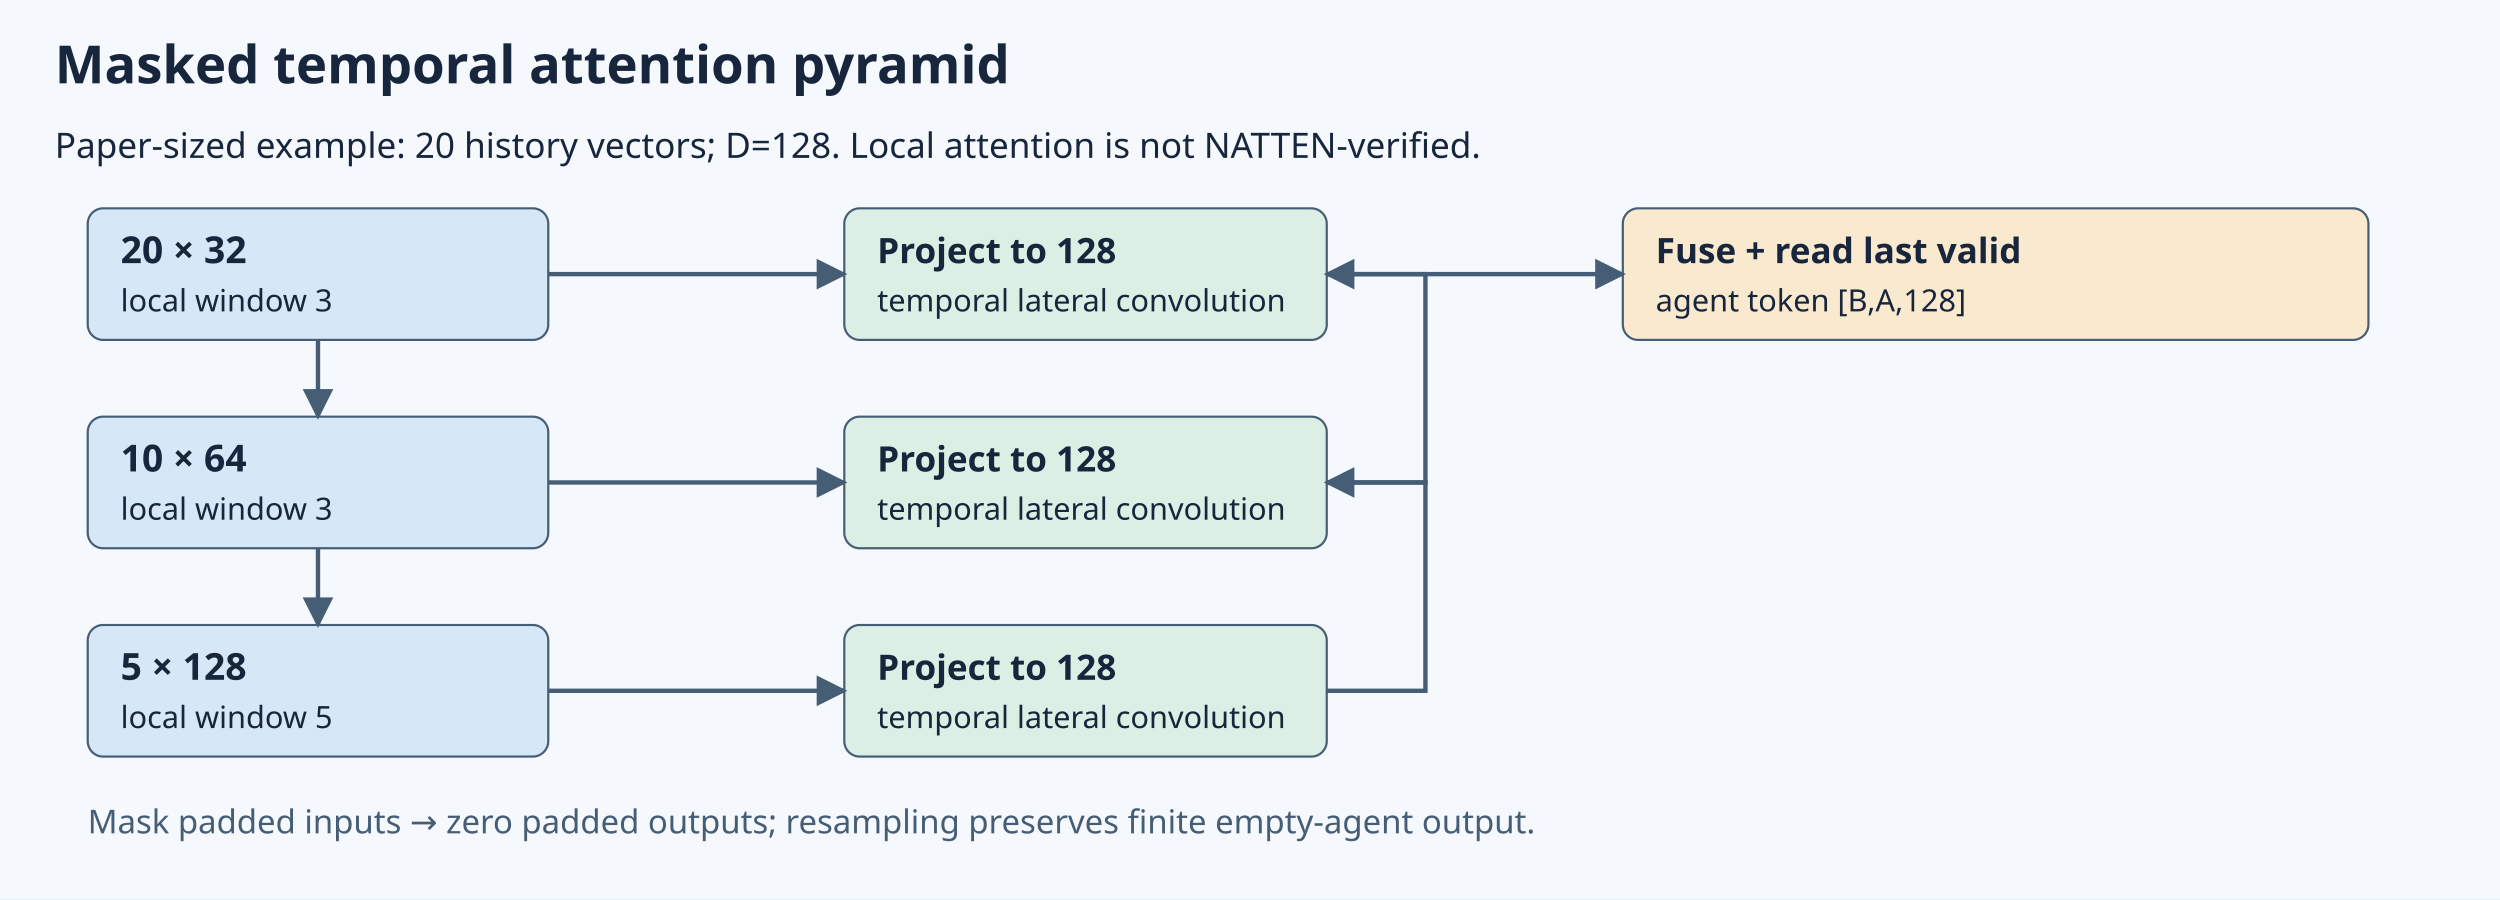
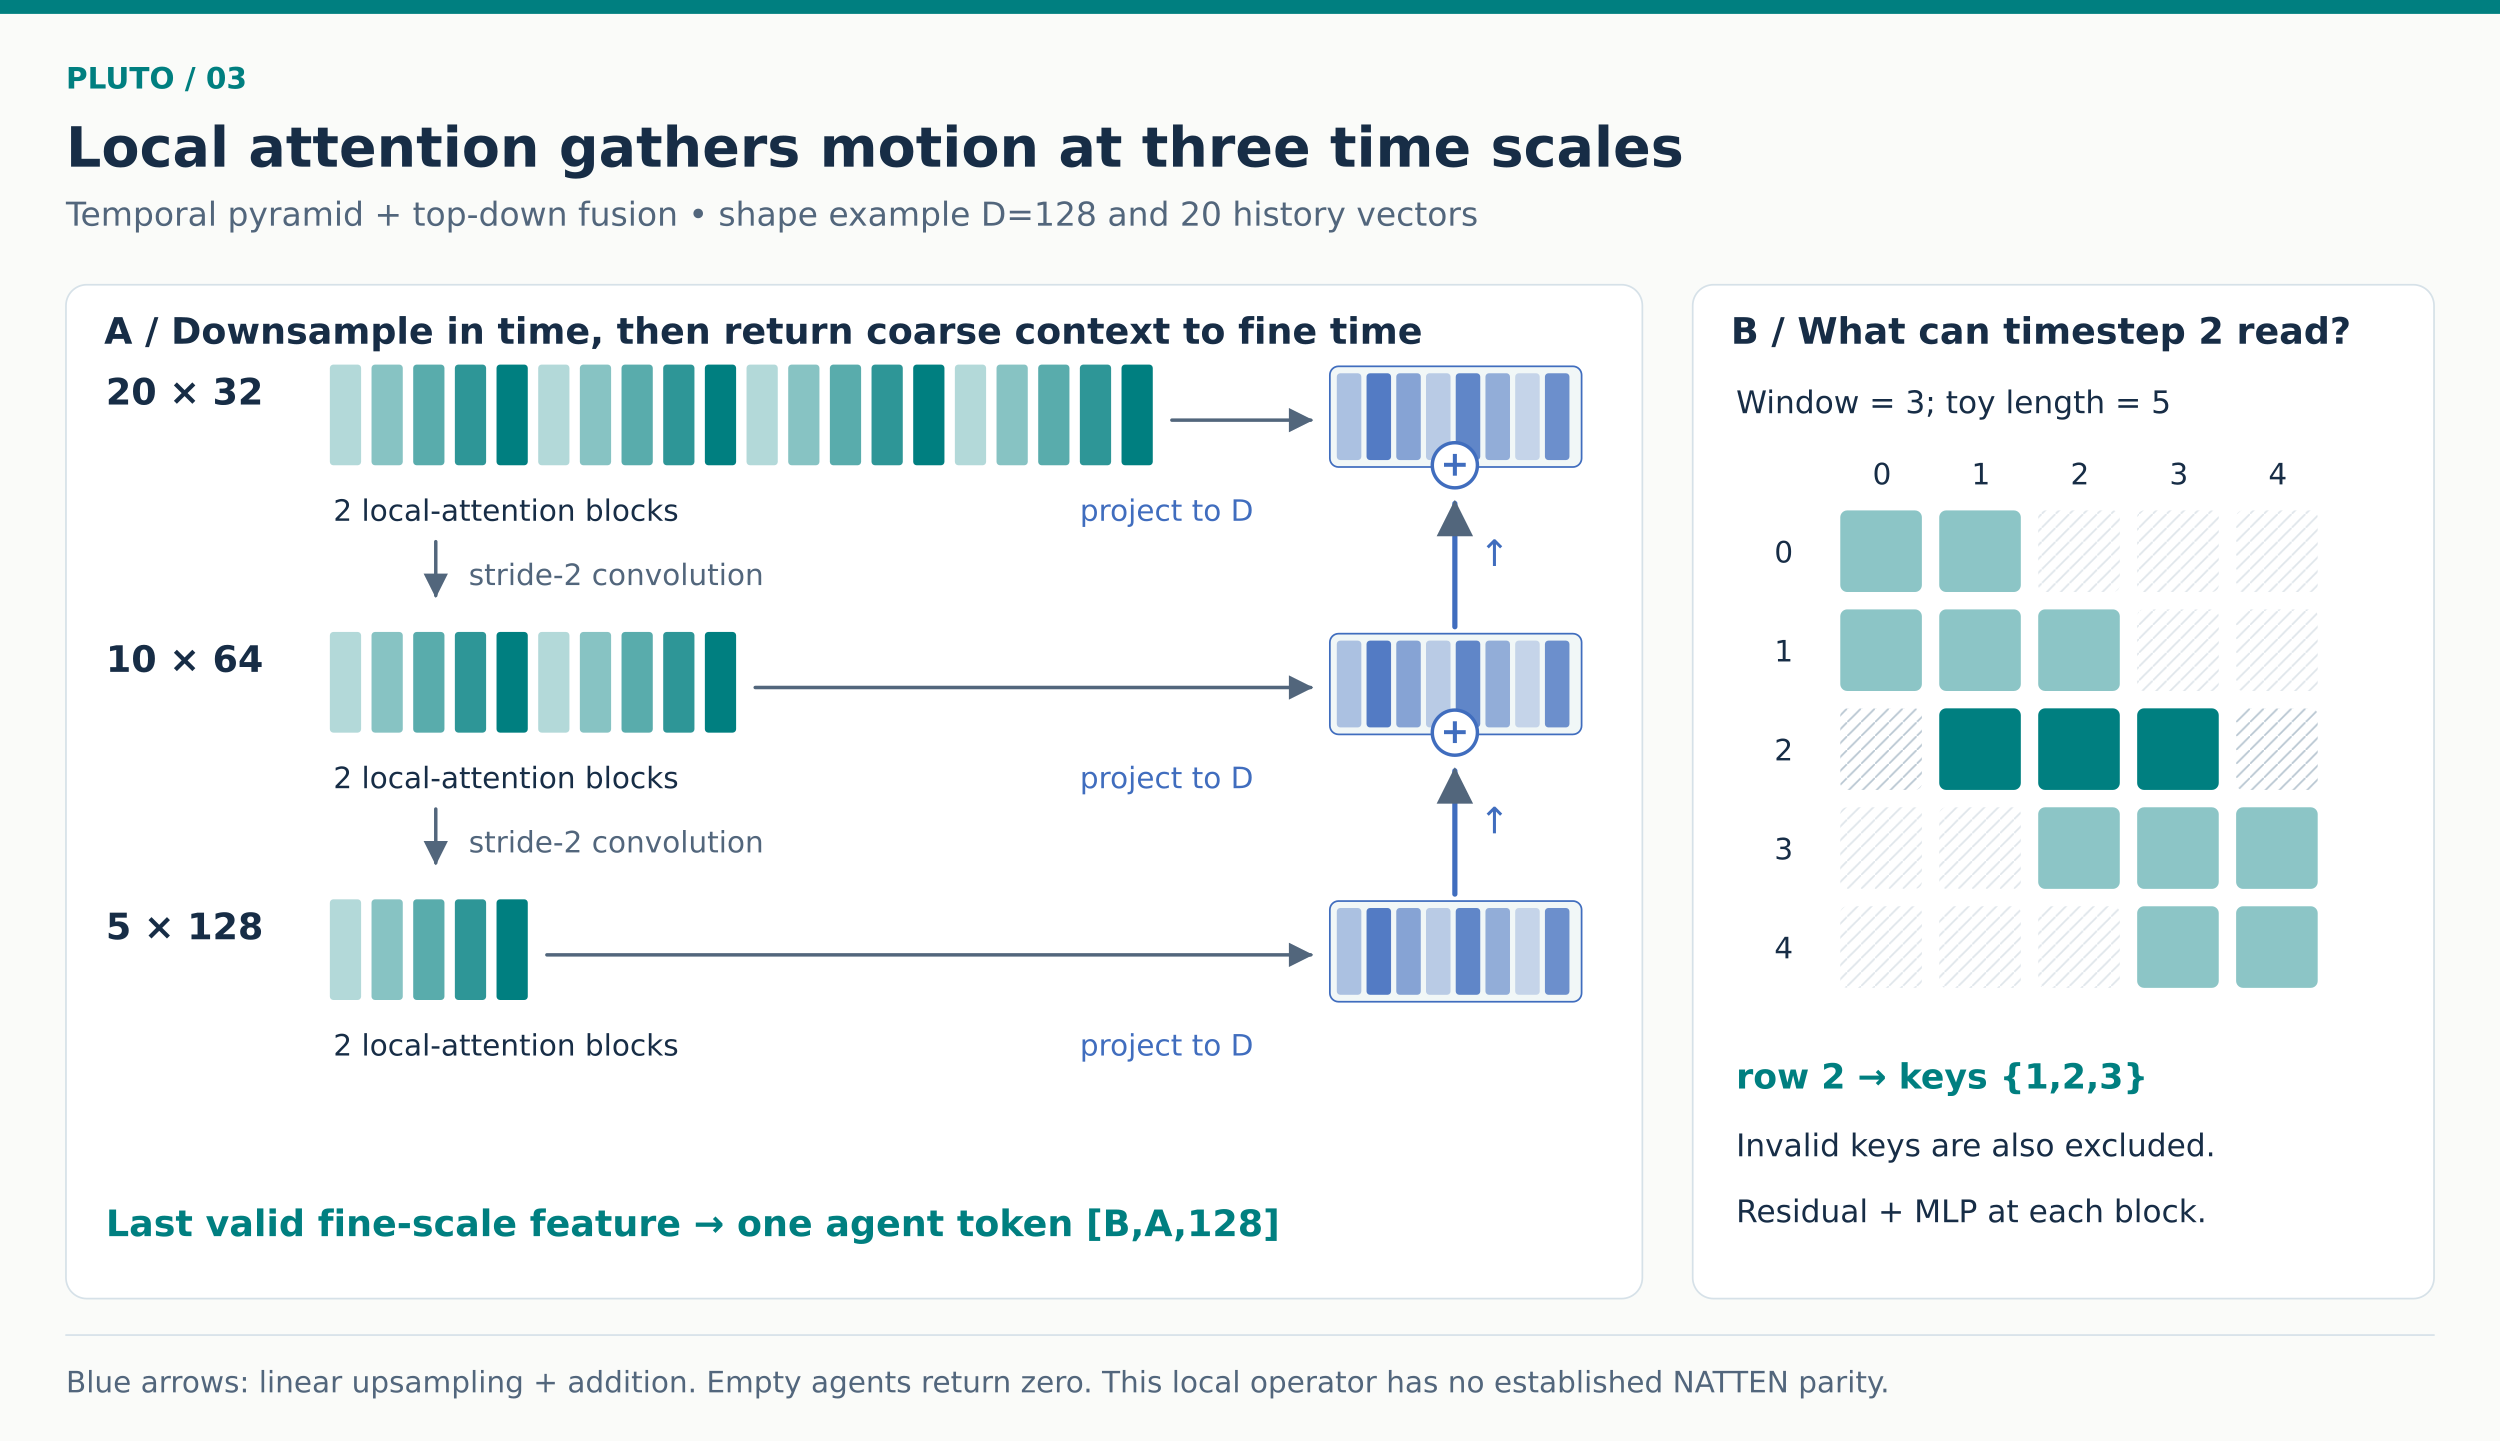
- <svg xmlns="http://www.w3.org/2000/svg" width="1140" height="410" viewBox="0 0 1140 410">
-   <rect width="100%" height="100%" fill="#f5f8fc" />
+ <svg xmlns="http://www.w3.org/2000/svg" width="1440" height="830" viewBox="0 0 1440 830">
  <defs>
-     <marker id="a" viewBox="0 0 10 10" refX="9" refY="5" markerWidth="7" markerHeight="7" orient="auto">
-       <path d="M0 0 L10 5 L0 10Z" fill="#465d76" />
+     <marker id="arrow" viewBox="0 0 10 10" refX="9" refY="5" markerWidth="7" markerHeight="7" orient="auto">
+       <path d="M0 0L10 5L0 10Z" fill="#52667c" />
    </marker>
+     <pattern id="hatch" width="8" height="8" patternUnits="userSpaceOnUse">
+       <path d="M0 8L8 0" stroke="#b9c7d2" stroke-width="1" />
+     </pattern>
  </defs>
-   <text x="25" y="38" font-family="sans-serif" font-size="24" font-weight="bold" fill="#18263d">Masked temporal attention pyramid</text>
-   <text x="25" y="72" font-family="sans-serif" font-size="16" font-weight="normal" fill="#18263d">Paper-sized example: 20 history vectors; D=128. Local attention is not NATTEN-verified.</text>
-   <rect x="40" y="95" width="210" height="60" rx="7" fill="#d6e8f7" stroke="#465d76" />
-   <text x="55" y="120" font-family="sans-serif" font-size="17" font-weight="bold" fill="#18263d">20 × 32</text>
-   <text x="55" y="142" font-family="sans-serif" font-size="14" font-weight="normal" fill="#18263d">local window 3</text>
-   <rect x="385" y="95" width="220" height="60" rx="7" fill="#dcefe4" stroke="#465d76" />
-   <text x="400" y="120" font-family="sans-serif" font-size="16" font-weight="bold" fill="#18263d">Project to 128</text>
-   <text x="400" y="142" font-family="sans-serif" font-size="14" font-weight="normal" fill="#18263d">temporal lateral convolution</text>
-   <path d="M250 125 H385" fill="none" stroke="#465d76" stroke-width="2" marker-end="url(#a)" />
-   <rect x="40" y="190" width="210" height="60" rx="7" fill="#d6e8f7" stroke="#465d76" />
-   <text x="55" y="215" font-family="sans-serif" font-size="17" font-weight="bold" fill="#18263d">10 × 64</text>
-   <text x="55" y="237" font-family="sans-serif" font-size="14" font-weight="normal" fill="#18263d">local window 3</text>
-   <rect x="385" y="190" width="220" height="60" rx="7" fill="#dcefe4" stroke="#465d76" />
-   <text x="400" y="215" font-family="sans-serif" font-size="16" font-weight="bold" fill="#18263d">Project to 128</text>
-   <text x="400" y="237" font-family="sans-serif" font-size="14" font-weight="normal" fill="#18263d">temporal lateral convolution</text>
-   <path d="M250 220 H385" fill="none" stroke="#465d76" stroke-width="2" marker-end="url(#a)" />
-   <rect x="40" y="285" width="210" height="60" rx="7" fill="#d6e8f7" stroke="#465d76" />
-   <text x="55" y="310" font-family="sans-serif" font-size="17" font-weight="bold" fill="#18263d">5 × 128</text>
-   <text x="55" y="332" font-family="sans-serif" font-size="14" font-weight="normal" fill="#18263d">local window 5</text>
-   <rect x="385" y="285" width="220" height="60" rx="7" fill="#dcefe4" stroke="#465d76" />
-   <text x="400" y="310" font-family="sans-serif" font-size="16" font-weight="bold" fill="#18263d">Project to 128</text>
-   <text x="400" y="332" font-family="sans-serif" font-size="14" font-weight="normal" fill="#18263d">temporal lateral convolution</text>
-   <path d="M250 315 H385" fill="none" stroke="#465d76" stroke-width="2" marker-end="url(#a)" />
-   <path d="M145 155 V190" fill="none" stroke="#465d76" stroke-width="2" marker-end="url(#a)" />
-   <path d="M145 250 V285" fill="none" stroke="#465d76" stroke-width="2" marker-end="url(#a)" />
-   <path d="M605 315 H650 V220 H605" fill="none" stroke="#465d76" stroke-width="2" marker-end="url(#a)" />
-   <path d="M605 220 H650 V125 H605" fill="none" stroke="#465d76" stroke-width="2" marker-end="url(#a)" />
-   <rect x="740" y="95" width="340" height="60" rx="7" fill="#f9e9ce" stroke="#465d76" />
-   <text x="755" y="120" font-family="sans-serif" font-size="16" font-weight="bold" fill="#18263d">Fuse + read last valid</text>
-   <text x="755" y="142" font-family="sans-serif" font-size="14" font-weight="normal" fill="#18263d">agent token [B,A,128]</text>
-   <path d="M605 125 H740" fill="none" stroke="#465d76" stroke-width="2" marker-end="url(#a)" />
-   <text x="40" y="380" font-family="sans-serif" font-size="15" font-weight="normal" fill="#465d76">Mask padded inputs → zero padded outputs; resampling preserves finite empty-agent output.</text>
+   <rect width="1440" height="830" fill="#fafbf9" />
+   <rect width="1440" height="8" fill="#007f80" />
+   <text x="38" y="51" font-family="DejaVu Sans,sans-serif" font-size="17" fill="#007f80" font-weight="700" text-anchor="start">PLUTO / 03</text>
+   <text x="38" y="96" font-family="DejaVu Sans,sans-serif" font-size="32" fill="#172d46" font-weight="700" text-anchor="start">Local attention gathers motion at three time scales</text>
+   <text x="38" y="130" font-family="DejaVu Sans,sans-serif" font-size="19" fill="#52667c" font-weight="400" text-anchor="start">Temporal pyramid + top-down fusion • shape example D=128 and 20 history vectors</text>
+   <rect x="38" y="164" width="908" height="584" rx="12" fill="white" stroke="#d6e1e8" />
+   <text x="60" y="198" font-family="DejaVu Sans,sans-serif" font-size="21" fill="#172d46" font-weight="700" text-anchor="start">A / Downsample in time, then return coarse context to fine time</text>
+   <text x="61" y="233" font-family="DejaVu Sans,sans-serif" font-size="21" fill="#172d46" font-weight="700" text-anchor="start">20 × 32</text>
+   <rect x="190" y="210" width="18" height="58" rx="2" fill="#007f80" stroke="none" opacity="0.30" />
+   <rect x="214" y="210" width="18" height="58" rx="2" fill="#007f80" stroke="none" opacity="0.47" />
+   <rect x="238" y="210" width="18" height="58" rx="2" fill="#007f80" stroke="none" opacity="0.65" />
+   <rect x="262" y="210" width="18" height="58" rx="2" fill="#007f80" stroke="none" opacity="0.82" />
+   <rect x="286" y="210" width="18" height="58" rx="2" fill="#007f80" stroke="none" opacity="1.00" />
+   <rect x="310" y="210" width="18" height="58" rx="2" fill="#007f80" stroke="none" opacity="0.30" />
+   <rect x="334" y="210" width="18" height="58" rx="2" fill="#007f80" stroke="none" opacity="0.47" />
+   <rect x="358" y="210" width="18" height="58" rx="2" fill="#007f80" stroke="none" opacity="0.65" />
+   <rect x="382" y="210" width="18" height="58" rx="2" fill="#007f80" stroke="none" opacity="0.82" />
+   <rect x="406" y="210" width="18" height="58" rx="2" fill="#007f80" stroke="none" opacity="1.00" />
+   <rect x="430" y="210" width="18" height="58" rx="2" fill="#007f80" stroke="none" opacity="0.30" />
+   <rect x="454" y="210" width="18" height="58" rx="2" fill="#007f80" stroke="none" opacity="0.47" />
+   <rect x="478" y="210" width="18" height="58" rx="2" fill="#007f80" stroke="none" opacity="0.65" />
+   <rect x="502" y="210" width="18" height="58" rx="2" fill="#007f80" stroke="none" opacity="0.82" />
+   <rect x="526" y="210" width="18" height="58" rx="2" fill="#007f80" stroke="none" opacity="1.00" />
+   <rect x="550" y="210" width="18" height="58" rx="2" fill="#007f80" stroke="none" opacity="0.30" />
+   <rect x="574" y="210" width="18" height="58" rx="2" fill="#007f80" stroke="none" opacity="0.47" />
+   <rect x="598" y="210" width="18" height="58" rx="2" fill="#007f80" stroke="none" opacity="0.65" />
+   <rect x="622" y="210" width="18" height="58" rx="2" fill="#007f80" stroke="none" opacity="0.82" />
+   <rect x="646" y="210" width="18" height="58" rx="2" fill="#007f80" stroke="none" opacity="1.00" />
+   <text x="192" y="300" font-family="DejaVu Sans,sans-serif" font-size="17" fill="#172d46" font-weight="400" text-anchor="start">2 local-attention blocks</text>
+   <path d="M675 242 H755" fill="none" stroke="#52667c" stroke-width="2" stroke-linecap="round" stroke-linejoin="round" marker-end="url(#arrow)" />
+   <rect x="766" y="211" width="145" height="58" rx="5" fill="#f1f7f7" stroke="#406dbe" />
+   <rect x="770.0" y="215" width="14.125" height="50" rx="2" fill="#406dbe" stroke="none" opacity="0.394" />
+   <rect x="787.125" y="215" width="14.125" height="50" rx="2" fill="#406dbe" stroke="none" opacity="0.894" />
+   <rect x="804.25" y="215" width="14.125" height="50" rx="2" fill="#406dbe" stroke="none" opacity="0.609" />
+   <rect x="821.375" y="215" width="14.125" height="50" rx="2" fill="#406dbe" stroke="none" opacity="0.323" />
+   <rect x="838.5" y="215" width="14.125" height="50" rx="2" fill="#406dbe" stroke="none" opacity="0.823" />
+   <rect x="855.625" y="215" width="14.125" height="50" rx="2" fill="#406dbe" stroke="none" opacity="0.537" />
+   <rect x="872.75" y="215" width="14.125" height="50" rx="2" fill="#406dbe" stroke="none" opacity="0.251" />
+   <rect x="889.875" y="215" width="14.125" height="50" rx="2" fill="#406dbe" stroke="none" opacity="0.751" />
+   <text x="622" y="300" font-family="DejaVu Sans,sans-serif" font-size="17" fill="#406dbe" font-weight="400" text-anchor="start">project to D</text>
+   <path d="M251 312 V343" fill="none" stroke="#52667c" stroke-width="2" stroke-linecap="round" stroke-linejoin="round" marker-end="url(#arrow)" />
+   <text x="270" y="337" font-family="DejaVu Sans,sans-serif" font-size="17" fill="#52667c" font-weight="400" text-anchor="start">stride-2 convolution</text>
+   <text x="61" y="387" font-family="DejaVu Sans,sans-serif" font-size="21" fill="#172d46" font-weight="700" text-anchor="start">10 × 64</text>
+   <rect x="190" y="364" width="18" height="58" rx="2" fill="#007f80" stroke="none" opacity="0.30" />
+   <rect x="214" y="364" width="18" height="58" rx="2" fill="#007f80" stroke="none" opacity="0.47" />
+   <rect x="238" y="364" width="18" height="58" rx="2" fill="#007f80" stroke="none" opacity="0.65" />
+   <rect x="262" y="364" width="18" height="58" rx="2" fill="#007f80" stroke="none" opacity="0.82" />
+   <rect x="286" y="364" width="18" height="58" rx="2" fill="#007f80" stroke="none" opacity="1.00" />
+   <rect x="310" y="364" width="18" height="58" rx="2" fill="#007f80" stroke="none" opacity="0.30" />
+   <rect x="334" y="364" width="18" height="58" rx="2" fill="#007f80" stroke="none" opacity="0.47" />
+   <rect x="358" y="364" width="18" height="58" rx="2" fill="#007f80" stroke="none" opacity="0.65" />
+   <rect x="382" y="364" width="18" height="58" rx="2" fill="#007f80" stroke="none" opacity="0.82" />
+   <rect x="406" y="364" width="18" height="58" rx="2" fill="#007f80" stroke="none" opacity="1.00" />
+   <text x="192" y="454" font-family="DejaVu Sans,sans-serif" font-size="17" fill="#172d46" font-weight="400" text-anchor="start">2 local-attention blocks</text>
+   <path d="M435 396 H755" fill="none" stroke="#52667c" stroke-width="2" stroke-linecap="round" stroke-linejoin="round" marker-end="url(#arrow)" />
+   <rect x="766" y="365" width="145" height="58" rx="5" fill="#f1f7f7" stroke="#406dbe" />
+   <rect x="770.0" y="369" width="14.125" height="50" rx="2" fill="#406dbe" stroke="none" opacity="0.394" />
+   <rect x="787.125" y="369" width="14.125" height="50" rx="2" fill="#406dbe" stroke="none" opacity="0.894" />
+   <rect x="804.25" y="369" width="14.125" height="50" rx="2" fill="#406dbe" stroke="none" opacity="0.609" />
+   <rect x="821.375" y="369" width="14.125" height="50" rx="2" fill="#406dbe" stroke="none" opacity="0.323" />
+   <rect x="838.5" y="369" width="14.125" height="50" rx="2" fill="#406dbe" stroke="none" opacity="0.823" />
+   <rect x="855.625" y="369" width="14.125" height="50" rx="2" fill="#406dbe" stroke="none" opacity="0.537" />
+   <rect x="872.75" y="369" width="14.125" height="50" rx="2" fill="#406dbe" stroke="none" opacity="0.251" />
+   <rect x="889.875" y="369" width="14.125" height="50" rx="2" fill="#406dbe" stroke="none" opacity="0.751" />
+   <text x="622" y="454" font-family="DejaVu Sans,sans-serif" font-size="17" fill="#406dbe" font-weight="400" text-anchor="start">project to D</text>
+   <path d="M251 466 V497" fill="none" stroke="#52667c" stroke-width="2" stroke-linecap="round" stroke-linejoin="round" marker-end="url(#arrow)" />
+   <text x="270" y="491" font-family="DejaVu Sans,sans-serif" font-size="17" fill="#52667c" font-weight="400" text-anchor="start">stride-2 convolution</text>
+   <path d="M838 361 V290" fill="none" stroke="#406dbe" stroke-width="3" stroke-linecap="round" stroke-linejoin="round" marker-end="url(#arrow)" />
+   <circle cx="838" cy="268" r="13" fill="white" stroke="#406dbe" stroke-width="2" />
+   <text x="838" y="274" font-family="DejaVu Sans,sans-serif" font-size="20" fill="#406dbe" font-weight="700" text-anchor="middle">+</text>
+   <text x="852" y="326" font-family="DejaVu Sans,sans-serif" font-size="21" fill="#406dbe" font-weight="400" text-anchor="start">↑</text>
+   <text x="61" y="541" font-family="DejaVu Sans,sans-serif" font-size="21" fill="#172d46" font-weight="700" text-anchor="start">5 × 128</text>
+   <rect x="190" y="518" width="18" height="58" rx="2" fill="#007f80" stroke="none" opacity="0.30" />
+   <rect x="214" y="518" width="18" height="58" rx="2" fill="#007f80" stroke="none" opacity="0.47" />
+   <rect x="238" y="518" width="18" height="58" rx="2" fill="#007f80" stroke="none" opacity="0.65" />
+   <rect x="262" y="518" width="18" height="58" rx="2" fill="#007f80" stroke="none" opacity="0.82" />
+   <rect x="286" y="518" width="18" height="58" rx="2" fill="#007f80" stroke="none" opacity="1.00" />
+   <text x="192" y="608" font-family="DejaVu Sans,sans-serif" font-size="17" fill="#172d46" font-weight="400" text-anchor="start">2 local-attention blocks</text>
+   <path d="M315 550 H755" fill="none" stroke="#52667c" stroke-width="2" stroke-linecap="round" stroke-linejoin="round" marker-end="url(#arrow)" />
+   <rect x="766" y="519" width="145" height="58" rx="5" fill="#f1f7f7" stroke="#406dbe" />
+   <rect x="770.0" y="523" width="14.125" height="50" rx="2" fill="#406dbe" stroke="none" opacity="0.394" />
+   <rect x="787.125" y="523" width="14.125" height="50" rx="2" fill="#406dbe" stroke="none" opacity="0.894" />
+   <rect x="804.25" y="523" width="14.125" height="50" rx="2" fill="#406dbe" stroke="none" opacity="0.609" />
+   <rect x="821.375" y="523" width="14.125" height="50" rx="2" fill="#406dbe" stroke="none" opacity="0.323" />
+   <rect x="838.5" y="523" width="14.125" height="50" rx="2" fill="#406dbe" stroke="none" opacity="0.823" />
+   <rect x="855.625" y="523" width="14.125" height="50" rx="2" fill="#406dbe" stroke="none" opacity="0.537" />
+   <rect x="872.75" y="523" width="14.125" height="50" rx="2" fill="#406dbe" stroke="none" opacity="0.251" />
+   <rect x="889.875" y="523" width="14.125" height="50" rx="2" fill="#406dbe" stroke="none" opacity="0.751" />
+   <text x="622" y="608" font-family="DejaVu Sans,sans-serif" font-size="17" fill="#406dbe" font-weight="400" text-anchor="start">project to D</text>
+   <path d="M838 515 V444" fill="none" stroke="#406dbe" stroke-width="3" stroke-linecap="round" stroke-linejoin="round" marker-end="url(#arrow)" />
+   <circle cx="838" cy="422" r="13" fill="white" stroke="#406dbe" stroke-width="2" />
+   <text x="838" y="428" font-family="DejaVu Sans,sans-serif" font-size="20" fill="#406dbe" font-weight="700" text-anchor="middle">+</text>
+   <text x="852" y="480" font-family="DejaVu Sans,sans-serif" font-size="21" fill="#406dbe" font-weight="400" text-anchor="start">↑</text>
+   <text x="61" y="712" font-family="DejaVu Sans,sans-serif" font-size="21" fill="#007f80" font-weight="700" text-anchor="start">Last valid fine-scale feature → one agent token [B,A,128]</text>
+   <rect x="975" y="164" width="427" height="584" rx="12" fill="white" stroke="#d6e1e8" />
+   <text x="997" y="198" font-family="DejaVu Sans,sans-serif" font-size="21" fill="#172d46" font-weight="700" text-anchor="start">B / What can timestep 2 read?</text>
+   <text x="1000" y="238" font-family="DejaVu Sans,sans-serif" font-size="18" fill="#172d46" font-weight="400" text-anchor="start">Window = 3; toy length = 5</text>
+   <text x="1084" y="279" font-family="DejaVu Sans,sans-serif" font-size="17" fill="#172d46" font-weight="400" text-anchor="middle">0</text>
+   <text x="1022" y="324" font-family="DejaVu Sans,sans-serif" font-size="17" fill="#172d46" font-weight="400" text-anchor="start">0</text>
+   <rect x="1060" y="294" width="47" height="47" rx="4" fill="#007f80" stroke="none" opacity="0.45" />
+   <rect x="1117" y="294" width="47" height="47" rx="4" fill="#007f80" stroke="none" opacity="0.45" />
+   <rect x="1174" y="294" width="47" height="47" rx="4" fill="url(#hatch)" stroke="none" opacity="0.45" />
+   <rect x="1231" y="294" width="47" height="47" rx="4" fill="url(#hatch)" stroke="none" opacity="0.45" />
+   <rect x="1288" y="294" width="47" height="47" rx="4" fill="url(#hatch)" stroke="none" opacity="0.45" />
+   <text x="1141" y="279" font-family="DejaVu Sans,sans-serif" font-size="17" fill="#172d46" font-weight="400" text-anchor="middle">1</text>
+   <text x="1022" y="381" font-family="DejaVu Sans,sans-serif" font-size="17" fill="#172d46" font-weight="400" text-anchor="start">1</text>
+   <rect x="1060" y="351" width="47" height="47" rx="4" fill="#007f80" stroke="none" opacity="0.45" />
+   <rect x="1117" y="351" width="47" height="47" rx="4" fill="#007f80" stroke="none" opacity="0.45" />
+   <rect x="1174" y="351" width="47" height="47" rx="4" fill="#007f80" stroke="none" opacity="0.45" />
+   <rect x="1231" y="351" width="47" height="47" rx="4" fill="url(#hatch)" stroke="none" opacity="0.45" />
+   <rect x="1288" y="351" width="47" height="47" rx="4" fill="url(#hatch)" stroke="none" opacity="0.45" />
+   <text x="1198" y="279" font-family="DejaVu Sans,sans-serif" font-size="17" fill="#172d46" font-weight="400" text-anchor="middle">2</text>
+   <text x="1022" y="438" font-family="DejaVu Sans,sans-serif" font-size="17" fill="#172d46" font-weight="400" text-anchor="start">2</text>
+   <rect x="1060" y="408" width="47" height="47" rx="4" fill="url(#hatch)" stroke="none" opacity="1" />
+   <rect x="1117" y="408" width="47" height="47" rx="4" fill="#007f80" stroke="none" opacity="1" />
+   <rect x="1174" y="408" width="47" height="47" rx="4" fill="#007f80" stroke="none" opacity="1" />
+   <rect x="1231" y="408" width="47" height="47" rx="4" fill="#007f80" stroke="none" opacity="1" />
+   <rect x="1288" y="408" width="47" height="47" rx="4" fill="url(#hatch)" stroke="none" opacity="1" />
+   <text x="1255" y="279" font-family="DejaVu Sans,sans-serif" font-size="17" fill="#172d46" font-weight="400" text-anchor="middle">3</text>
+   <text x="1022" y="495" font-family="DejaVu Sans,sans-serif" font-size="17" fill="#172d46" font-weight="400" text-anchor="start">3</text>
+   <rect x="1060" y="465" width="47" height="47" rx="4" fill="url(#hatch)" stroke="none" opacity="0.45" />
+   <rect x="1117" y="465" width="47" height="47" rx="4" fill="url(#hatch)" stroke="none" opacity="0.45" />
+   <rect x="1174" y="465" width="47" height="47" rx="4" fill="#007f80" stroke="none" opacity="0.45" />
+   <rect x="1231" y="465" width="47" height="47" rx="4" fill="#007f80" stroke="none" opacity="0.45" />
+   <rect x="1288" y="465" width="47" height="47" rx="4" fill="#007f80" stroke="none" opacity="0.45" />
+   <text x="1312" y="279" font-family="DejaVu Sans,sans-serif" font-size="17" fill="#172d46" font-weight="400" text-anchor="middle">4</text>
+   <text x="1022" y="552" font-family="DejaVu Sans,sans-serif" font-size="17" fill="#172d46" font-weight="400" text-anchor="start">4</text>
+   <rect x="1060" y="522" width="47" height="47" rx="4" fill="url(#hatch)" stroke="none" opacity="0.45" />
+   <rect x="1117" y="522" width="47" height="47" rx="4" fill="url(#hatch)" stroke="none" opacity="0.45" />
+   <rect x="1174" y="522" width="47" height="47" rx="4" fill="url(#hatch)" stroke="none" opacity="0.45" />
+   <rect x="1231" y="522" width="47" height="47" rx="4" fill="#007f80" stroke="none" opacity="0.45" />
+   <rect x="1288" y="522" width="47" height="47" rx="4" fill="#007f80" stroke="none" opacity="0.45" />
+   <text x="1000" y="627" font-family="DejaVu Sans,sans-serif" font-size="20" fill="#007f80" font-weight="700" text-anchor="start">row 2 → keys {1,2,3}</text>
+   <text x="1000" y="666" font-family="DejaVu Sans,sans-serif" font-size="18" fill="#172d46" font-weight="400" text-anchor="start">Invalid keys are also excluded.</text>
+   <text x="1000" y="704" font-family="DejaVu Sans,sans-serif" font-size="18" fill="#172d46" font-weight="400" text-anchor="start">Residual + MLP at each block.</text>
+   <path d="M38 769 H1402" fill="none" stroke="#d6e1e8" stroke-width="1" stroke-linecap="round" stroke-linejoin="round" />
+   <text x="38" y="802" font-family="DejaVu Sans,sans-serif" font-size="17" fill="#52667c" font-weight="400" text-anchor="start">Blue arrows: linear upsampling + addition. Empty agents return zero. This local operator has no established NATTEN parity.</text>
</svg>
